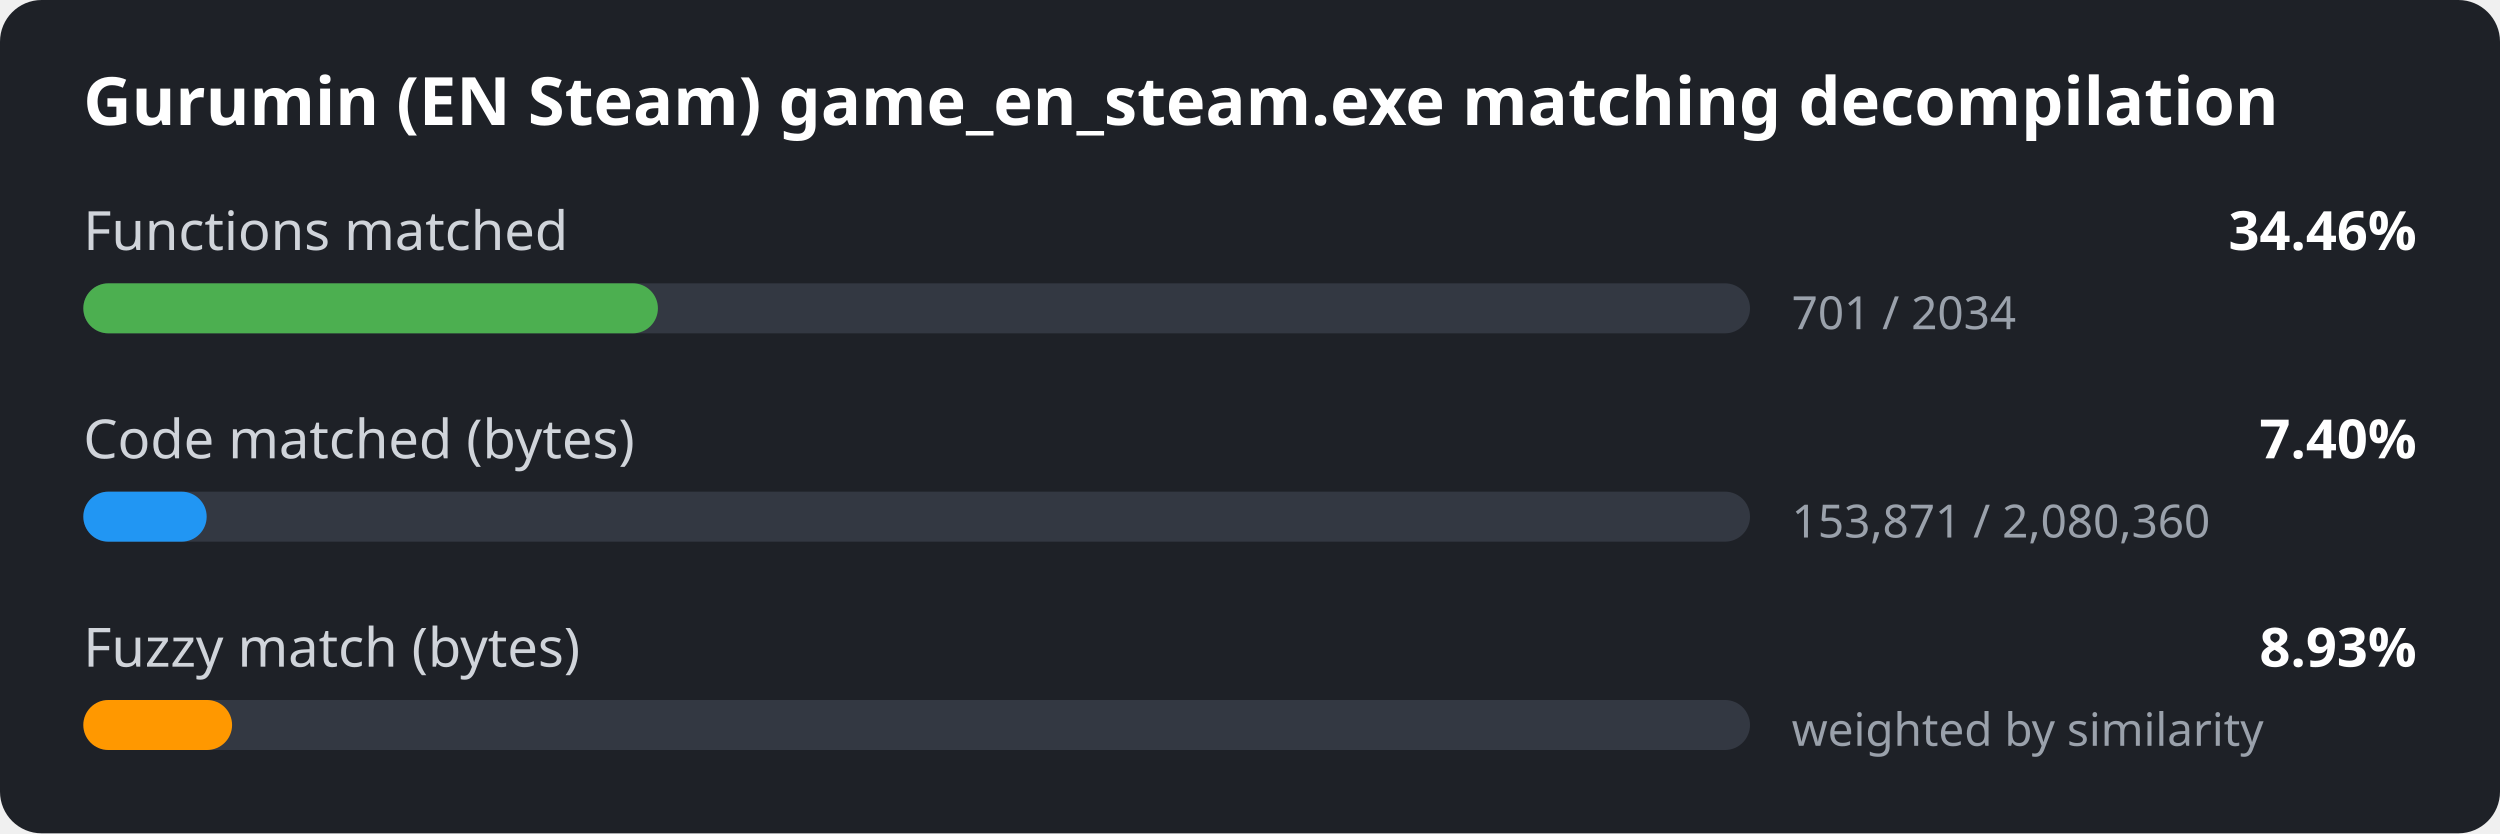
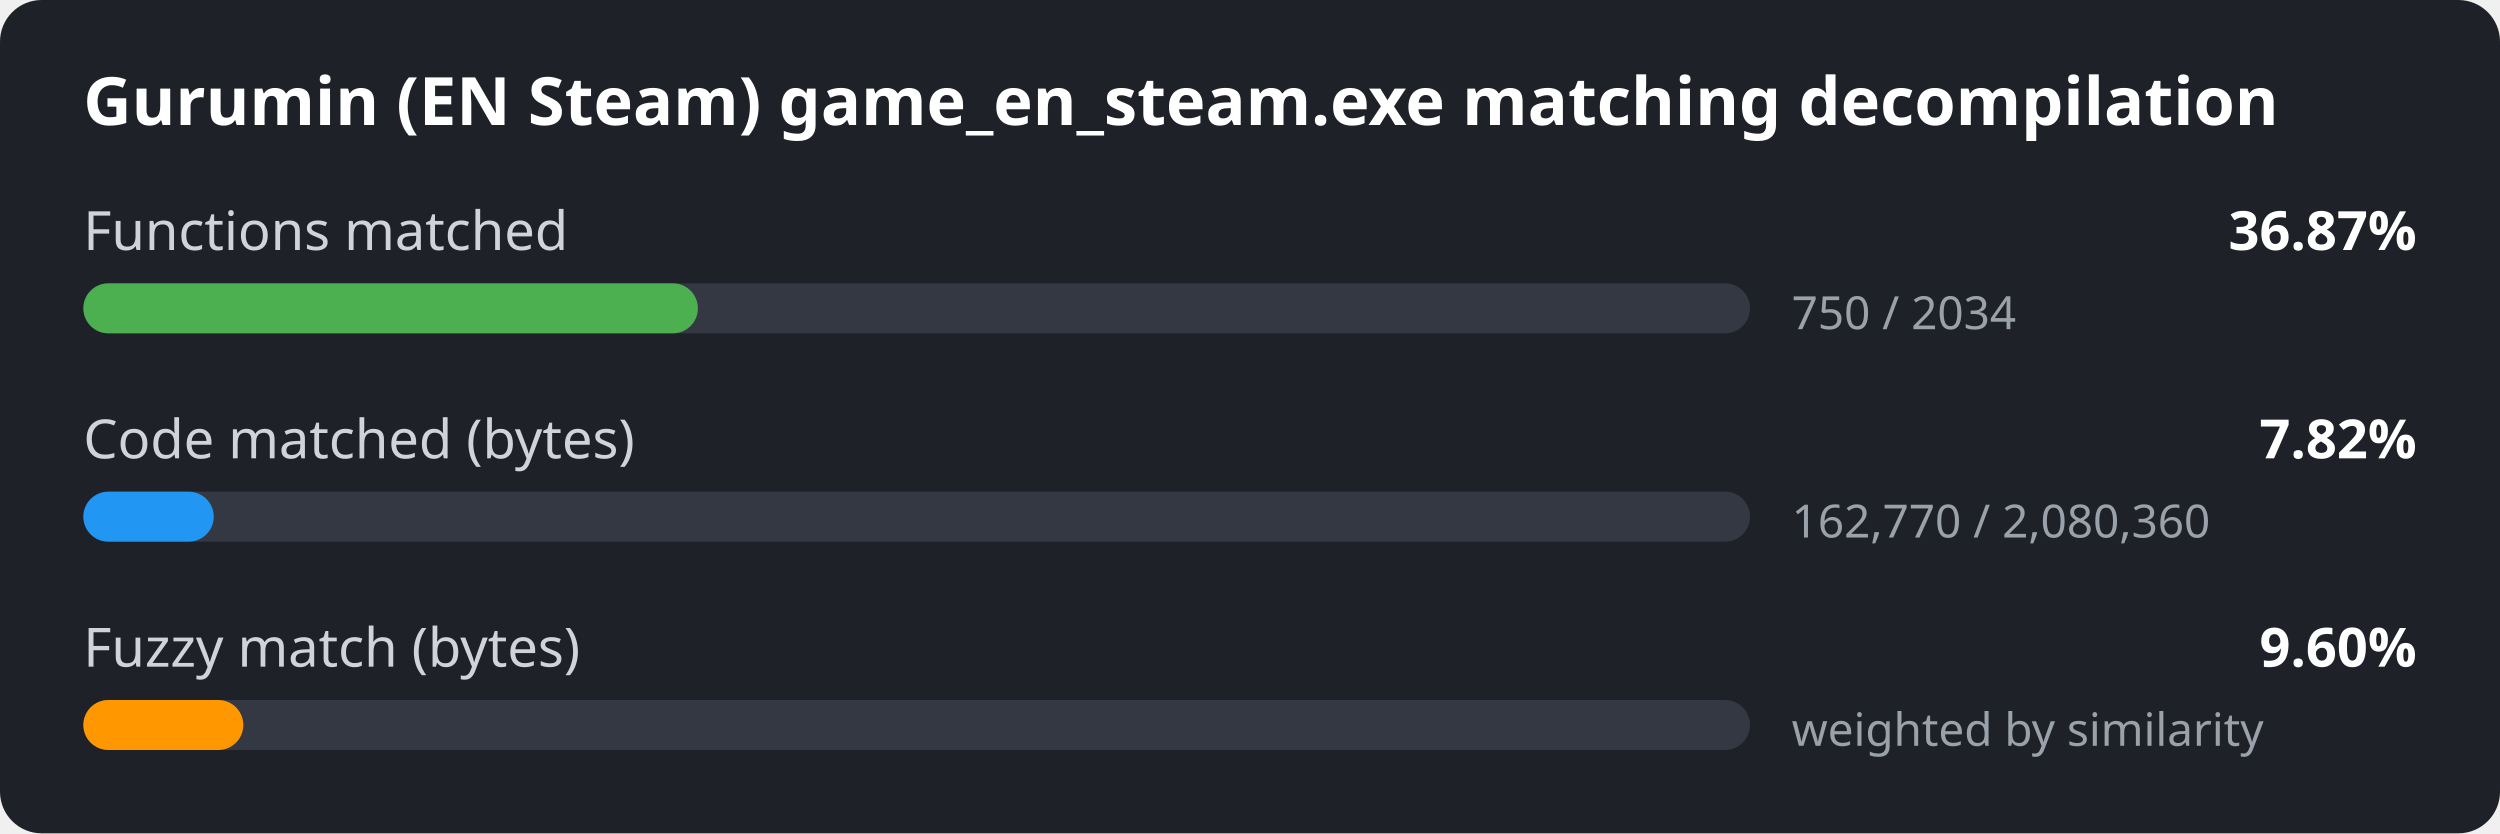
<svg xmlns="http://www.w3.org/2000/svg" width="600" height="200" viewBox="0 0 600 200">
  <style>
.bg { fill: #1e2127; }
.title { font: 600 16px sans-serif; fill: #ffffff; }
.label { font: 13px sans-serif; fill: #d0d4da; }
.value { font: 600 13px sans-serif; fill: #ffffff; }
.detail { font: 11px sans-serif; fill: #9aa1ab; }
.track { fill: #333842; }
</style>
  <rect width="600" height="200" rx="10" class="bg" />
  <text x="20" y="30" class="title">Gurumin (EN Steam) game_en_steam.exe matching decompilation</text>
  <text x="20" y="60" class="label">Functions matched</text>
-   <text x="580" y="60" class="value" text-anchor="end">34.46%</text>
+   <text x="580" y="60" class="value" text-anchor="end">36.87%</text>
  <rect x="20" y="68" width="400" height="12" rx="6" class="track" />
-   <rect x="20" y="68" width="137.9" height="12" rx="6" fill="#4caf50" />
-   <text x="430" y="79" class="detail">701 / 2034</text>
+   <rect x="20" y="68" width="147.5" height="12" rx="6" fill="#4caf50" />
+   <text x="430" y="79" class="detail">750 / 2034</text>
  <text x="20" y="110" class="label">Code matched (bytes)</text>
-   <text x="580" y="110" class="value" text-anchor="end">7.40%</text>
+   <text x="580" y="110" class="value" text-anchor="end">7.82%</text>
  <rect x="20" y="118" width="400" height="12" rx="6" class="track" />
-   <rect x="20" y="118" width="29.6" height="12" rx="6" fill="#2196f3" />
-   <text x="430" y="129" class="detail">153,871 / 2,080,360</text>
+   <rect x="20" y="118" width="31.3" height="12" rx="6" fill="#2196f3" />
+   <text x="430" y="129" class="detail">162,770 / 2,080,360</text>
  <text x="20" y="160" class="label">Fuzzy match (bytes)</text>
-   <text x="580" y="160" class="value" text-anchor="end">8.93%</text>
+   <text x="580" y="160" class="value" text-anchor="end">9.60%</text>
  <rect x="20" y="168" width="400" height="12" rx="6" class="track" />
-   <rect x="20" y="168" width="35.7" height="12" rx="6" fill="#ff9800" />
+   <rect x="20" y="168" width="38.4" height="12" rx="6" fill="#ff9800" />
  <text x="430" y="179" class="detail">weighted by similarity</text>
</svg>
